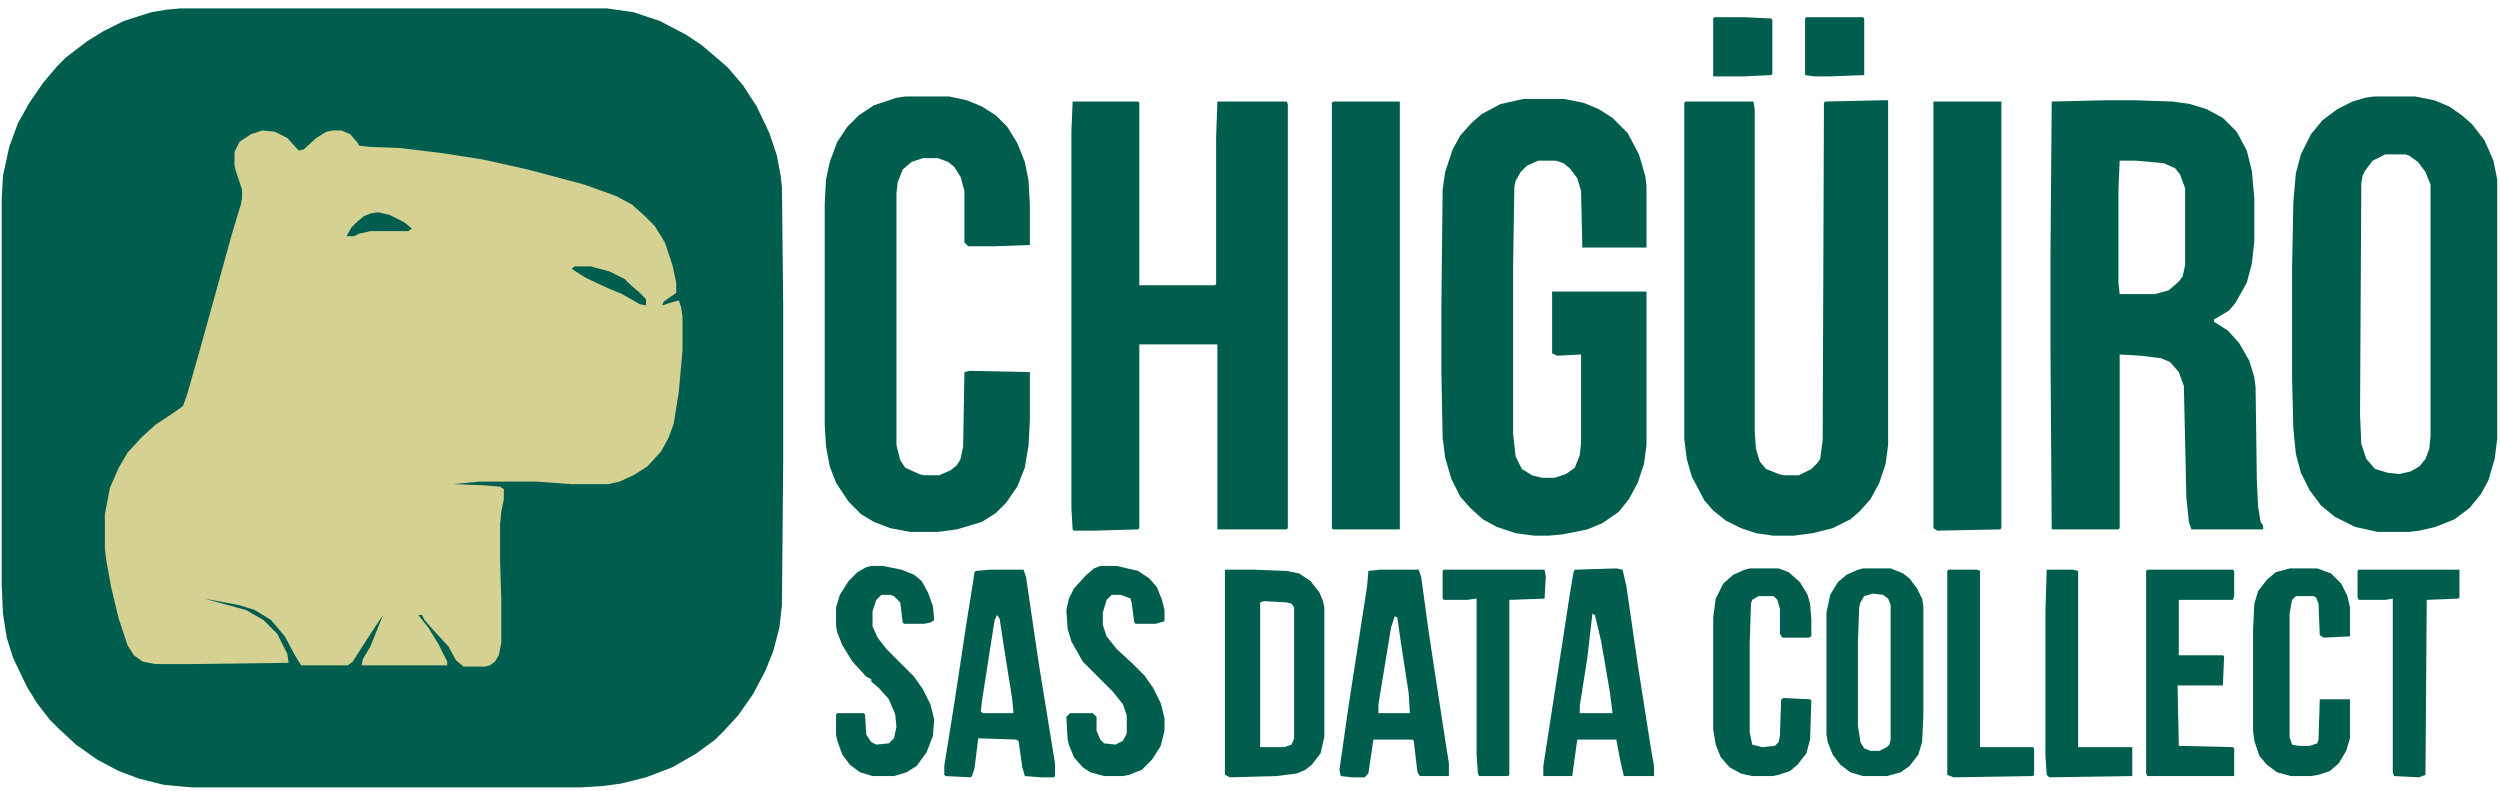
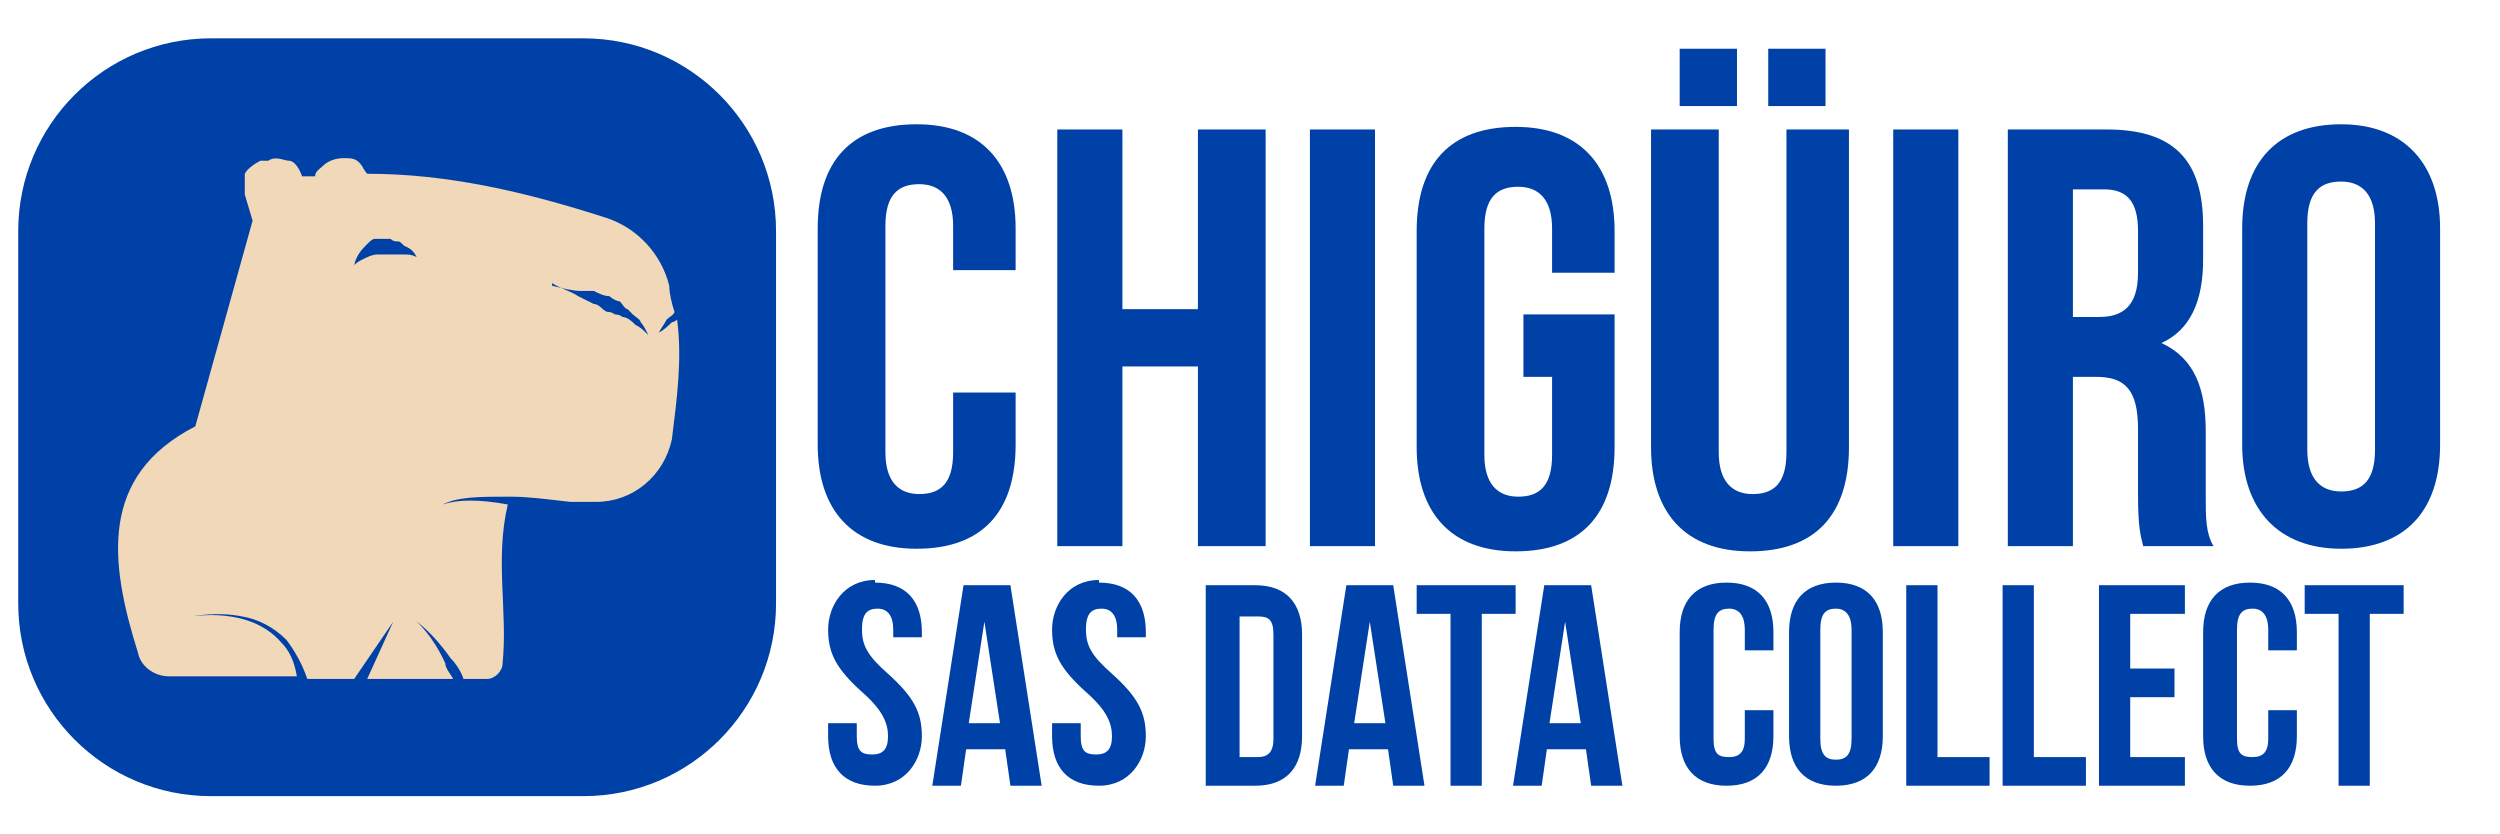
- <svg xmlns="http://www.w3.org/2000/svg" width="291" height="92" viewBox="0 0 291 92" fill="none">
-   <path d="M20.998 0.979H70.656L73.732 1.418L76.809 2.443L79.885 4.055L81.643 5.227L83.547 6.838L84.719 7.863L86.477 9.914L88.088 12.404L89.553 15.48L90.432 18.117L90.871 20.461L91.018 21.779L91.164 35.402V53.713L91.018 70.412L90.725 73.049L89.992 75.832L89.113 78.029L87.648 80.812L85.891 83.303L84.279 85.061L83.254 86.086L81.057 87.697L78.273 89.309L75.197 90.481L72.268 91.213L70.07 91.506L67.58 91.652H22.316L19.094 91.359L16.164 90.627L13.82 89.748L11.33 88.43L8.84 86.672L6.936 84.914L5.764 83.742L4.299 81.838L3.127 79.934L1.516 76.564L0.783 74.221L0.344 71.438L0.197 68.068V23.244L0.344 20.461L1.076 17.092L2.102 14.309L3.42 11.965L5.031 9.621L6.643 7.717L7.668 6.691L10.158 4.787L12.062 3.615L14.406 2.443L17.629 1.418L19.387 1.125L20.998 0.979Z" fill="#015E4F" />
-   <path d="M30.52 15.188L31.984 15.334L33.449 16.066L34.768 17.531L35.353 17.385L36.818 16.066L37.99 15.334L38.723 15.188H39.748L40.773 15.627L41.652 16.652L41.799 16.945L42.971 17.092L46.633 17.238L51.467 17.824L56.154 18.557L61.428 19.729L68.019 21.486L71.682 22.805L73.586 23.83L75.051 25.148L76.223 26.32L77.394 28.225L78.273 30.861L78.713 32.912V34.084L77.248 35.109L77.102 35.549L77.981 35.256L79.006 34.963L79.299 35.842L79.445 36.867V40.822L79.006 45.656L78.42 49.318L77.834 50.93L76.955 52.541L75.344 54.299L73.732 55.324L72.121 56.057L70.803 56.35H66.408L62.453 56.057H55.861L52.785 56.35L56.447 56.496L58.205 56.643L58.645 56.935V58.107L58.352 59.572L58.205 61.037V65.139L58.352 69.826V74.807L58.059 76.272L57.619 77.004L57.033 77.443L56.447 77.59H53.957L53.078 76.857L52.199 75.246L50.441 73.342L49.416 72.17L49.123 71.584H48.684L49.855 73.049L51.027 74.953L52.053 77.004V77.443H42.092L42.238 76.711L43.117 75.246L44.582 71.584L43.703 72.902L42.092 75.393L41.066 77.004L40.48 77.443H35.06L34.328 76.272L33.156 74.074L31.545 72.17L29.641 70.998L27.736 70.412L23.781 69.68L28.615 70.998L30.666 72.17L32.277 73.781L33.449 76.125L33.596 77.15L22.463 77.297H18.068L16.604 77.004L15.578 76.272L14.846 75.1L13.82 72.023L12.941 68.361L12.355 65.139L12.209 63.82V59.865L12.795 56.789L13.82 54.445L14.846 52.688L16.457 50.93L18.068 49.465L20.266 48L21.291 47.268L21.73 46.096L23.195 40.969L24.66 35.695L27.004 27.199L28.029 23.83L28.176 23.098V22.072L27.443 19.875L27.297 19.289V17.678L27.883 16.506L29.201 15.627L30.52 15.188Z" fill="#D4D192" />
-   <path d="M244.973 11.672H248.635L252.883 11.818L254.934 12.111L256.838 12.697L258.742 13.723L260.354 15.334L261.525 17.531L262.111 19.875L262.404 23.098V28.078L262.111 30.715L261.525 32.912L260.207 35.256L259.475 36.135L258.01 37.014L257.717 37.16V37.453L259.328 38.478L260.646 39.943L261.818 41.994L262.404 43.898L262.551 45.07L262.697 55.91L262.844 58.986L263.137 60.744L263.43 61.184V61.623H255.08L254.787 60.744L254.494 57.961L254.201 44.924L253.615 43.312L252.59 42.141L251.564 41.701L249.221 41.408L246.73 41.262V61.477L246.584 61.623H238.82L238.674 40.676V29.689L238.82 11.818L244.973 11.672ZM246.73 18.703L246.584 22.072V32.912L246.73 34.23H250.832L252.443 33.791L253.615 32.766L254.055 32.18L254.348 30.861V21.926L253.762 20.314L253.176 19.582L251.857 18.996L248.635 18.703H246.73Z" fill="#015E4F" />
-   <path d="M124.855 11.818H132.473L132.619 11.965V33.205H141.408L141.555 33.059V16.066L141.701 11.818H149.758L149.904 12.111V61.477L149.758 61.623H141.701V40.09H132.619V61.477L132.473 61.623L127.346 61.77H125.002L124.855 61.623L124.709 59.133V15.334L124.855 11.818Z" fill="#015E4F" />
-   <path d="M276.32 11.232H281.154L283.352 11.672L285.109 12.404L286.574 13.43L287.746 14.455L289.211 16.359L290.236 18.703L290.676 20.9V51.076L290.383 53.42L289.65 55.91L288.771 57.522L287.453 59.133L285.695 60.451L283.498 61.33L281.594 61.77L280.422 61.916H276.76L274.123 61.33L271.779 60.158L270.168 58.84L268.85 57.082L267.824 55.031L267.238 52.834L266.945 49.904L266.799 44.191V31.154L266.945 23.537L267.238 20.168L267.824 17.971L268.996 15.627L270.314 14.016L272.072 12.697L273.83 11.818L275.295 11.379L276.32 11.232ZM277.639 17.971L276.174 18.703L275.295 19.875L275.002 20.461L274.855 21.34L274.709 48.293L274.855 51.662L275.441 53.42L276.467 54.592L277.932 55.031L279.25 55.178L280.568 54.885L281.594 54.299L282.326 53.42L282.766 52.248L282.912 50.783V21.486L282.326 20.021L281.447 18.85L280.422 18.117L279.982 17.971H277.639Z" fill="#015E4F" />
-   <path d="M177.297 11.525H182.131L184.328 11.965L186.086 12.697L187.697 13.723L189.455 15.48L190.773 17.971L191.506 20.461L191.652 21.633V28.811H184.182L184.035 22.219L183.596 20.754L182.717 19.582L181.984 18.996L181.105 18.703H179.055L177.736 19.289L177.004 20.021L176.418 21.047L176.271 21.779L176.125 30.861V50.49L176.418 53.127L177.15 54.592L178.322 55.324L179.494 55.617H180.959L182.277 55.178L183.303 54.445L183.889 52.98L184.035 51.516V41.262L181.252 41.408L180.666 41.115V33.938H191.652V51.809L191.359 54.006L190.627 56.203L189.602 58.107L188.43 59.572L186.525 60.891L184.768 61.623L181.838 62.209L180.227 62.355H178.615L176.418 62.062L174.221 61.33L172.609 60.451L171.145 59.133L169.973 57.815L168.947 55.764L168.215 53.273L167.922 50.93L167.775 43.312V35.695L167.922 22.072L168.215 20.021L169.094 17.385L169.973 15.773L171.291 14.309L172.463 13.283L174.66 12.111L177.297 11.525Z" fill="#015E4F" />
-   <path d="M219.045 11.672H219.777V51.809L219.484 54.006L218.752 56.203L217.727 58.107L216.408 59.572L215.383 60.451L213.332 61.477L210.988 62.062L208.791 62.355H206.447L204.396 62.062L202.639 61.477L200.881 60.598L199.416 59.426L198.391 58.254L196.926 55.471L196.34 53.42L196.047 51.076V11.965L196.193 11.818H204.104L204.25 12.697V50.197L204.396 52.248L204.836 53.713L205.568 54.592L207.033 55.178L207.619 55.324H209.377L210.842 54.592L211.574 53.859L211.867 53.42L212.16 51.223L212.307 11.965L212.453 11.818L219.045 11.672Z" fill="#015E4F" />
-   <path d="M105.373 11.232H110.5L112.551 11.672L114.309 12.404L115.92 13.43L117.238 14.748L118.41 16.652L119.289 18.85L119.729 21.047L119.875 23.83V28.518L115.773 28.664H112.697L112.258 28.225V22.219L111.818 20.607L111.086 19.436L110.354 18.85L109.182 18.41H107.424L106.105 18.85L105.08 19.729L104.494 21.193L104.348 22.512V51.809L104.787 53.566L105.373 54.445L106.984 55.178L107.57 55.324H109.328L110.646 54.738L111.379 54.152L111.818 53.42L112.111 51.955L112.258 43.312L112.844 43.166L119.875 43.312V48.879L119.729 51.809L119.289 54.445L118.41 56.643L117.092 58.547L115.92 59.719L114.309 60.744L111.379 61.623L109.182 61.916H105.959L103.615 61.477L101.711 60.744L100.246 59.865L98.781 58.4L97.316 56.203L96.584 54.299L96.144 51.955L95.998 49.465V23.684L96.144 20.9L96.584 18.85L97.463 16.506L98.635 14.748L99.953 13.43L101.711 12.258L104.348 11.379L105.373 11.232Z" fill="#015E4F" />
-   <path d="M225.051 11.818H232.961V61.477L232.814 61.623L225.49 61.77L225.051 61.477V11.818Z" fill="#015E4F" />
-   <path d="M155.178 11.818H162.941V61.623H155.178L155.031 61.477V11.965L155.178 11.818Z" fill="#015E4F" />
-   <path d="M142.58 66.311H145.949L149.758 66.457L151.223 66.75L152.541 67.629L153.566 68.947L154.006 69.973L154.152 70.705V85.793L153.713 87.697L152.688 89.016L151.955 89.602L150.93 90.041L148.586 90.334L143.166 90.481L142.58 90.188V66.311ZM147.121 69.973L146.682 70.119V86.965H149.465L150.344 86.672L150.637 85.939V70.705L150.344 70.266L149.758 70.119L147.121 69.973Z" fill="#015E4F" />
-   <path d="M216.848 66.164H220.07L221.535 66.75L222.268 67.336L223.146 68.508L223.732 69.68L223.879 70.559V83.303L223.732 86.379L223.293 87.844L222.268 89.162L221.242 89.894L219.631 90.334H216.848L215.383 89.894L214.211 89.016L213.332 87.844L212.746 86.379L212.6 85.5V71.291L213.039 69.24L213.918 67.775L214.943 66.897L216.262 66.311L216.848 66.164ZM218.02 69.094L216.994 69.387L216.555 70.119L216.408 70.705L216.262 74.807V84.475L216.555 86.379L216.994 87.111L217.727 87.404H218.752L219.631 86.965L219.924 86.672L220.07 86.086V70.412L219.777 69.68L219.191 69.24L218.02 69.094Z" fill="#015E4F" />
-   <path d="M115.188 66.311H119.143L119.436 67.189L120.9 77.15L122.805 88.869V90.334L122.658 90.481H121.193L119.289 90.334L118.996 89.309L118.557 86.232L118.264 86.086L113.869 85.939L113.43 89.455L113.137 90.334L112.99 90.481L110.061 90.334L109.914 90.188V89.162L111.086 81.838L112.551 72.17L113.283 67.629L113.43 66.603L113.576 66.457L115.188 66.311ZM116.066 71.584L115.773 72.17L114.309 81.545L114.162 82.863L114.455 83.01H117.971L117.824 81.398L116.799 74.953L116.359 72.023L116.066 71.584Z" fill="#015E4F" />
-   <path d="M188.137 66.164L188.869 66.311L189.309 68.215L190.627 77.297L192.238 87.551L192.531 89.162V90.334H189.016L188.576 88.43L188.137 86.086H183.596L183.01 90.334H179.641V89.162L181.838 74.953L182.717 69.24L183.156 66.603L183.303 66.311L188.137 66.164ZM185.354 71.438L184.768 76.564L183.889 82.131V83.01H187.697L187.404 80.666L186.379 74.66L185.646 71.584L185.354 71.438Z" fill="#015E4F" />
-   <path d="M160.598 66.311H165.139L165.432 67.189L166.311 73.635L168.215 86.086L168.654 88.869V90.334H165.285L164.992 89.894L164.553 86.232L164.406 86.086H159.865L159.279 90.041L158.84 90.481H157.375L156.057 90.334L155.91 89.602L156.936 82.424L159.133 68.215L159.279 66.457L160.598 66.311ZM162.355 71.731L161.916 73.049L160.451 81.984V83.01H164.113L163.967 80.666L163.088 74.953L162.648 71.877L162.355 71.731Z" fill="#015E4F" />
-   <path d="M203.664 66.164H207.033L208.205 66.603L209.523 67.775L210.402 69.24L210.695 70.266L210.842 72.17V74.074L210.549 74.221H207.473L207.18 73.781V70.852L206.887 69.826L206.447 69.387H204.689L203.957 69.826L203.811 70.266L203.664 74.953V85.207L203.957 86.672L205.129 86.965L206.594 86.818L207.033 86.379L207.18 85.647L207.326 81.398L207.619 81.252L210.695 81.398L210.842 81.545L210.695 86.086L210.256 87.697L209.23 89.016L208.352 89.748L207.033 90.188L206.301 90.334H203.957L202.639 90.041L201.32 89.309L200.295 88.137L199.709 86.672L199.416 84.914V71.877L199.709 69.68L200.588 67.922L201.76 66.897L203.078 66.311L203.664 66.164Z" fill="#015E4F" />
-   <path d="M266.506 66.164H269.729L271.34 66.75L272.512 67.922L273.244 69.387L273.537 70.705V74.074L270.461 74.221L270.021 73.928L269.875 70.266L269.582 69.533L269.289 69.387H267.238L266.799 69.826L266.506 71.438V85.793L266.799 86.672L267.531 86.818H268.85L269.729 86.525L269.875 86.086L270.021 81.398H273.537V85.939L273.098 87.404L272.219 88.869L271.193 89.748L269.875 90.188L268.996 90.334H266.652L265.041 89.894L263.869 89.016L262.99 87.99L262.404 86.232L262.258 85.061V73.195L262.404 70.266L262.844 68.801L263.869 67.482L264.895 66.603L266.506 66.164Z" fill="#015E4F" />
-   <path d="M101.418 65.871H102.736L104.934 66.311L106.398 66.897L107.277 67.629L108.01 68.947L108.596 70.559L108.742 72.17L108.303 72.463L107.57 72.609H105.227L105.08 72.463L104.787 70.119L104.055 69.387L103.615 69.24H102.59L102.004 69.826L101.564 71.144V72.902L102.15 74.221L103.176 75.539L106.398 78.762L107.424 80.227L108.303 81.984L108.742 83.742L108.596 85.647L107.863 87.551L106.691 89.162L105.52 89.894L104.055 90.334H101.564L100.1 89.894L98.928 89.016L98.049 87.844L97.463 86.232L97.316 85.5V83.156L97.463 83.01H100.539L100.686 83.156L100.832 85.5L101.418 86.379L102.004 86.672L103.469 86.525L104.055 85.939L104.348 84.621L104.201 83.156L103.469 81.398L102.297 80.08L101.418 79.348V79.055L100.832 78.762L99.221 77.004L98.049 75.1L97.463 73.635L97.316 72.902V70.705L97.756 69.24L98.781 67.629L99.807 66.603L100.832 66.018L101.418 65.871Z" fill="#015E4F" />
-   <path d="M128.078 65.871H129.982L132.473 66.457L133.791 67.336L134.67 68.361L135.256 69.826L135.549 70.998V72.316L134.523 72.609H132.18L132.033 72.463L131.74 70.266L131.594 69.68L130.861 69.387L130.422 69.24H129.396L128.811 69.826L128.371 71.291V72.756L128.811 74.074L129.982 75.539L131.887 77.297L133.205 78.615L134.23 80.08L135.109 81.838L135.549 83.596V85.061L135.109 86.818L134.084 88.43L132.912 89.602L131.447 90.188L130.715 90.334H128.518L126.906 89.894L126.027 89.309L125.002 88.137L124.416 86.672L124.27 86.086L124.123 83.449L124.562 83.01H127.199L127.639 83.449V85.061L128.078 86.086L128.518 86.525L129.836 86.672L130.715 86.232L131.154 85.353V83.303L130.715 81.984L129.543 80.519L126.027 77.004L124.709 74.66L124.27 73.195L124.123 70.998L124.416 69.68L125.002 68.508L126.32 67.043L127.346 66.164L128.078 65.871Z" fill="#015E4F" />
-   <path d="M249.953 66.311H259.914L260.061 66.457V69.387L259.914 69.826H253.615V76.272H258.742L258.889 76.418L258.742 79.787H253.469L253.615 86.818L259.914 86.965L260.061 87.111V90.334H249.953L249.807 90.041V66.457L249.953 66.311Z" fill="#015E4F" />
-   <path d="M274.562 66.311H286.281V69.533L286.135 69.68L282.473 69.826L282.326 90.188L281.594 90.481L278.664 90.334L278.518 89.894V69.68L277.639 69.826H274.562L274.416 69.533V66.457L274.562 66.311Z" fill="#015E4F" />
-   <path d="M168.068 66.311H179.787L179.934 67.043L179.787 69.68L175.686 69.826V90.188L175.539 90.334H172.17L172.023 90.041L171.877 87.844V69.68L170.705 69.826H168.068L167.922 69.68V66.457L168.068 66.311Z" fill="#015E4F" />
-   <path d="M226.809 66.311H230.178L230.471 66.457V86.965H236.623L236.77 87.111V90.188L236.623 90.334L227.395 90.481L226.662 90.188V66.457L226.809 66.311Z" fill="#015E4F" />
-   <path d="M238.234 66.311H241.311L241.896 66.457V86.965H248.195V90.334L238.527 90.481L238.234 90.188L238.088 87.99V71.144L238.234 66.311Z" fill="#015E4F" />
-   <path d="M199.562 2.004H203.078L206.154 2.15L206.301 2.297V8.596L206.154 8.742L203.078 8.889H199.416V2.15L199.562 2.004Z" fill="#015E4F" />
-   <path d="M210.256 2.004H216.848L216.994 2.15V8.742L213.039 8.889H211.135L210.109 8.742V2.15L210.256 2.004Z" fill="#015E4F" />
-   <path d="M66.848 31.008H68.752L70.949 31.594L72.707 32.473L73.439 33.205L74.318 33.938L75.197 34.816V35.549L74.465 35.402L72.414 34.23L70.656 33.498L68.166 32.326L66.555 31.301L66.848 31.008Z" fill="#015E4F" />
-   <path d="M43.996 24.709L45.315 25.002L47.072 25.881L47.951 26.613L47.512 26.906H43.117L41.799 27.199L41.213 27.492H40.334L40.92 26.467L41.652 25.734L42.385 25.148L43.117 24.855L43.996 24.709Z" fill="#015E4F" />
+ <svg xmlns="http://www.w3.org/2000/svg" width="1500" height="500" viewBox="0 0 1500 500" fill="none">
+   <path d="M350 23H126.563C62.705 23 10.938 74.767 10.938 138.625V362.062C10.938 425.92 62.705 477.688 126.563 477.688H350C413.858 477.688 465.625 425.92 465.625 362.062V138.625C465.625 74.767 413.858 23 350 23Z" fill="#0041A8" />
+   <path fill-rule="evenodd" clip-rule="evenodd" d="M210.938 160.5C212.5 158.938 214.062 157.375 217.187 155.812C220.312 154.25 223.438 152.687 226.562 152.687H242.188C245.312 152.687 246.875 152.688 250 154.25C248.438 151.125 246.875 149.562 243.75 148C242.188 148 240.625 144.875 239.062 144.875C237.5 144.875 235.938 144.875 234.375 143.313H225C223.437 143.313 221.875 144.875 220.312 146.438C217.188 149.563 214.062 152.688 212.5 158.938L210.938 160.5ZM331.25 169.875C335.938 173 342.188 174.562 346.875 177.688L356.25 182.375C359.375 182.375 360.937 185.5 364.062 187.062C364.062 187.062 367.188 187.062 368.75 188.625C368.75 188.625 371.875 188.625 373.438 190.188C376.562 190.188 379.688 193.312 381.25 194.875C384.375 196.437 385.938 198 389.062 201.125C387.5 198 385.938 194.875 384.375 193.312C384.375 191.75 381.25 190.188 379.687 188.625C379.687 188.625 378.125 187.062 376.562 185.5C375 185.5 373.437 182.375 371.875 180.812C370.312 180.812 367.188 179.25 365.625 177.688C362.5 177.688 359.375 176.125 356.25 174.563H348.437C343.75 174.563 337.5 173 331.25 171.437V169.875ZM220.312 104.25C268.75 104.25 315.625 115.188 364.062 130.813C382.812 137.063 396.875 152.687 401.562 171.437C401.562 176.125 403.125 182.375 404.688 187.062C404.688 188.625 401.562 190.188 400 191.75C398.438 194.875 396.875 196.438 395.312 199.562C398.437 198 401.562 194.875 403.125 193.312C403.125 193.312 404.688 193.312 406.25 191.75C409.375 215.188 406.25 238.625 403.125 263.625C398.437 285.5 379.688 301.125 357.812 301.125H342.188C328.125 299.563 317.188 298 306.25 298C287.5 298 275 298 265.625 302.687C275 299.562 287.5 299.562 304.688 302.687C296.875 335.5 304.687 366.75 301.562 398C301.562 402.688 296.875 407.375 292.188 407.375H278.125C276.562 402.688 273.437 398 270.312 394.875C259.375 379.25 250 373 250 373C250 373 259.375 380.812 267.188 398C267.188 401.125 270.312 404.25 271.875 407.375H220.312L235.938 373L212.5 407.375H184.375C181.25 398 176.562 390.188 171.875 383.938C164.062 376.125 154.688 371.438 145.312 369.875C129.687 366.75 115.625 369.875 115.625 369.875C115.625 369.875 150 363.625 168.75 385.5C173.438 390.188 176.562 396.438 178.125 405.812H101.562C92.188 405.812 84.375 399.562 82.812 391.75C65.625 337.062 59.375 285.5 117.187 255.812L151.562 132.375L146.875 116.75V104.25C148.437 101.125 153.125 98 156.25 96.438H160.938C165.625 93.312 170.312 96.438 173.438 96.438C176.562 96.438 179.688 101.125 181.25 105.812H189.062C189.062 102.687 192.187 101.125 193.75 99.562C196.875 96.438 201.562 94.875 206.25 94.875C210.937 94.875 214.062 94.875 217.187 99.562C217.187 99.562 218.75 102.687 220.312 104.25Z" fill="#F0D8B8" />
+   <path d="M609.375 233.938V266.75C609.375 307.375 589.063 329.25 550 329.25C510.938 329.25 490.625 305.812 490.625 266.75V137.062C490.625 96.438 510.938 74.562 550 74.562C589.063 74.562 609.375 98 609.375 137.062V162.063H571.875V135.5C571.875 118.313 564.062 110.5 551.562 110.5C539.062 110.5 531.25 116.75 531.25 135.5V271.437C531.25 288.625 539.062 296.438 551.562 296.438C564.062 296.438 571.875 290.187 571.875 271.437V235.5H609.375V233.938Z" fill="#0041A8" />
+   <path d="M673.438 327.688H634.375V77.688H673.438V185.5H718.75V77.688H759.375V327.688H718.75V219.875H673.438V327.688Z" fill="#0041A8" />
+   <path d="M785.938 77.688H825V327.688H785.938V77.688Z" fill="#0041A8" />
+   <path d="M914.062 188.625H968.75V268.312C968.75 308.938 948.437 330.812 909.375 330.812C870.312 330.812 850 307.375 850 268.312V138.625C850 98 870.312 76.125 909.375 76.125C948.437 76.125 968.75 99.562 968.75 138.625V163.625H931.25V137.062C931.25 119.875 923.437 112.062 910.937 112.062C898.437 112.062 890.625 118.312 890.625 137.062V273C890.625 290.187 898.437 298 910.937 298C923.437 298 931.25 291.75 931.25 273V226.125H914.062V190.188V188.625Z" fill="#0041A8" />
+   <path d="M1031.25 77.688V271.438C1031.25 288.625 1039.06 296.438 1051.56 296.438C1064.06 296.438 1071.87 290.188 1071.87 271.438V77.688H1109.37V268.313C1109.37 308.938 1089.06 330.813 1050 330.813C1010.94 330.813 990.625 307.375 990.625 268.313V77.688H1029.69H1031.25ZM1042.19 29.25V63.625H1007.81V29.25H1042.19ZM1095.31 29.25V63.625H1060.94V29.25H1095.31Z" fill="#0041A8" />
+   <path d="M1135.94 77.688H1175V327.688H1135.94V77.688Z" fill="#0041A8" />
+   <path d="M1285.94 327.688C1284.38 321.438 1282.81 316.75 1282.81 296.438V257.375C1282.81 233.938 1275 226.125 1257.81 226.125H1243.75V327.688H1204.69V77.688H1264.06C1304.69 77.688 1321.87 96.438 1321.87 135.5V155.812C1321.87 180.812 1314.06 198 1296.88 205.813C1317.19 215.188 1323.44 233.938 1323.44 258.938V298C1323.44 310.5 1323.44 319.875 1328.13 327.688H1287.5H1285.94ZM1243.75 113.625V190.188H1259.37C1273.44 190.188 1282.81 183.937 1282.81 163.625V138.625C1282.81 121.438 1276.56 113.625 1262.5 113.625H1243.75Z" fill="#0041A8" />
+   <path d="M1345.31 137.062C1345.31 96.438 1367.19 74.562 1404.69 74.562C1442.19 74.562 1464.06 98 1464.06 137.062V266.75C1464.06 307.375 1442.19 329.25 1404.69 329.25C1367.19 329.25 1345.31 305.812 1345.31 266.75V137.062ZM1384.38 269.875C1384.38 287.063 1392.19 294.875 1404.69 294.875C1417.19 294.875 1425 288.625 1425 269.875V133.938C1425 116.75 1417.19 108.938 1404.69 108.938C1392.19 108.938 1384.38 115.188 1384.38 133.938V269.875Z" fill="#0041A8" />
+   <path d="M525 349.562C543.75 349.562 553.125 360.5 553.125 379.25V382.375H535.938V377.687C535.938 369.875 532.813 365.187 526.563 365.187C520.313 365.187 517.187 368.312 517.187 377.687C517.187 387.062 520.312 393.312 532.812 404.25C548.437 418.312 553.125 427.688 553.125 441.75C553.125 455.812 543.75 471.437 525 471.437C506.25 471.437 496.875 460.5 496.875 441.75V433.938H514.063V441.75C514.063 451.125 517.188 452.687 523.438 452.687C529.688 452.687 532.812 449.562 532.812 441.75C532.812 433.938 529.687 426.125 517.187 415.187C501.562 401.125 496.875 391.75 496.875 377.687C496.875 363.625 506.25 348 525 348V349.562Z" fill="#0041A8" />
+   <path d="M625 471.438H606.25L603.125 449.563H579.687L576.563 471.438H559.375L578.125 351.125H606.25L625 471.438ZM581.25 433.938H600L590.625 373L581.25 433.938Z" fill="#0041A8" />
+   <path d="M659.375 349.562C678.125 349.562 687.5 360.5 687.5 379.25V382.375H670.312V377.687C670.312 369.875 667.187 365.187 660.937 365.187C654.687 365.187 651.562 368.312 651.562 377.687C651.562 387.062 654.687 393.312 667.187 404.25C682.812 418.312 687.5 427.688 687.5 441.75C687.5 455.812 678.125 471.437 659.375 471.437C640.625 471.437 631.25 460.5 631.25 441.75V433.938H648.437V441.75C648.437 451.125 651.562 452.687 657.812 452.687C664.062 452.687 667.187 449.562 667.187 441.75C667.187 433.938 664.062 426.125 651.562 415.187C635.937 401.125 631.25 391.75 631.25 377.687C631.25 363.625 640.625 348 659.375 348V349.562Z" fill="#0041A8" />
+   <path d="M723.438 351.125H753.125C771.875 351.125 781.25 362.062 781.25 380.812V441.75C781.25 460.5 771.875 471.438 753.125 471.438H723.438V351.125ZM743.75 368.313V454.25H754.687C760.937 454.25 764.063 451.125 764.063 443.312V380.812C764.063 371.437 760.937 369.875 754.687 369.875H743.75V368.313Z" fill="#0041A8" />
+   <path d="M854.688 471.438H835.937L832.812 449.563H809.375L806.25 471.438H789.062L807.813 351.125H835.937L854.688 471.438ZM812.5 433.938H831.25L821.875 373L812.5 433.938Z" fill="#0041A8" />
+   <path d="M851.562 351.125H909.375V368.313H889.062V471.438H870.312V368.313H850V351.125H851.562Z" fill="#0041A8" />
+   <path d="M973.438 471.438H954.687L951.563 449.563H928.125L925 471.438H907.812L926.563 351.125H954.687L973.438 471.438ZM929.688 433.938H948.438L939.062 373L929.688 433.938Z" fill="#0041A8" />
+   <path d="M1064.06 426.125V441.75C1064.06 460.5 1054.69 471.438 1035.94 471.438C1017.19 471.438 1007.81 460.5 1007.81 441.75V379.25C1007.81 360.5 1017.19 349.562 1035.94 349.562C1054.69 349.562 1064.06 360.5 1064.06 379.25V390.188H1046.88V377.688C1046.88 369.875 1043.75 365.188 1037.5 365.188C1031.25 365.188 1028.13 368.313 1028.13 377.688V443.312C1028.13 452.688 1031.25 454.25 1037.5 454.25C1043.75 454.25 1046.88 451.125 1046.88 443.312V426.125H1064.06Z" fill="#0041A8" />
+   <path d="M1073.44 379.25C1073.44 360.5 1082.81 349.562 1101.56 349.562C1120.31 349.562 1129.69 360.5 1129.69 379.25V441.75C1129.69 460.5 1120.31 471.438 1101.56 471.438C1082.81 471.438 1073.44 460.5 1073.44 441.75V379.25ZM1092.19 443.312C1092.19 452.688 1095.31 455.813 1101.56 455.813C1107.81 455.813 1110.94 452.688 1110.94 443.312V377.688C1110.94 369.875 1107.81 365.188 1101.56 365.188C1095.31 365.188 1092.19 368.313 1092.19 377.688V443.312Z" fill="#0041A8" />
+   <path d="M1143.75 351.125H1162.5V454.25H1193.75V471.438H1143.75V351.125Z" fill="#0041A8" />
+   <path d="M1201.56 351.125H1220.31V454.25H1251.56V471.438H1201.56V351.125Z" fill="#0041A8" />
+   <path d="M1278.13 401.125H1304.69V418.313H1278.13V454.25H1310.94V471.438H1259.38V351.125H1310.94V368.313H1278.13V401.125Z" fill="#0041A8" />
+   <path d="M1378.12 426.125V441.75C1378.12 460.5 1368.75 471.438 1350 471.438C1331.25 471.438 1321.88 460.5 1321.88 441.75V379.25C1321.88 360.5 1331.25 349.562 1350 349.562C1368.75 349.562 1378.12 360.5 1378.12 379.25V390.188H1360.94V377.688C1360.94 369.875 1357.81 365.188 1351.56 365.188C1345.31 365.188 1342.19 368.313 1342.19 377.688V443.312C1342.19 452.688 1345.31 454.25 1351.56 454.25C1357.81 454.25 1360.94 451.125 1360.94 443.312V426.125H1378.12Z" fill="#0041A8" />
+   <path d="M1384.37 351.125H1442.19V368.313H1421.87V471.438H1403.13V368.313H1382.81V351.125H1384.37Z" fill="#0041A8" />
</svg>
